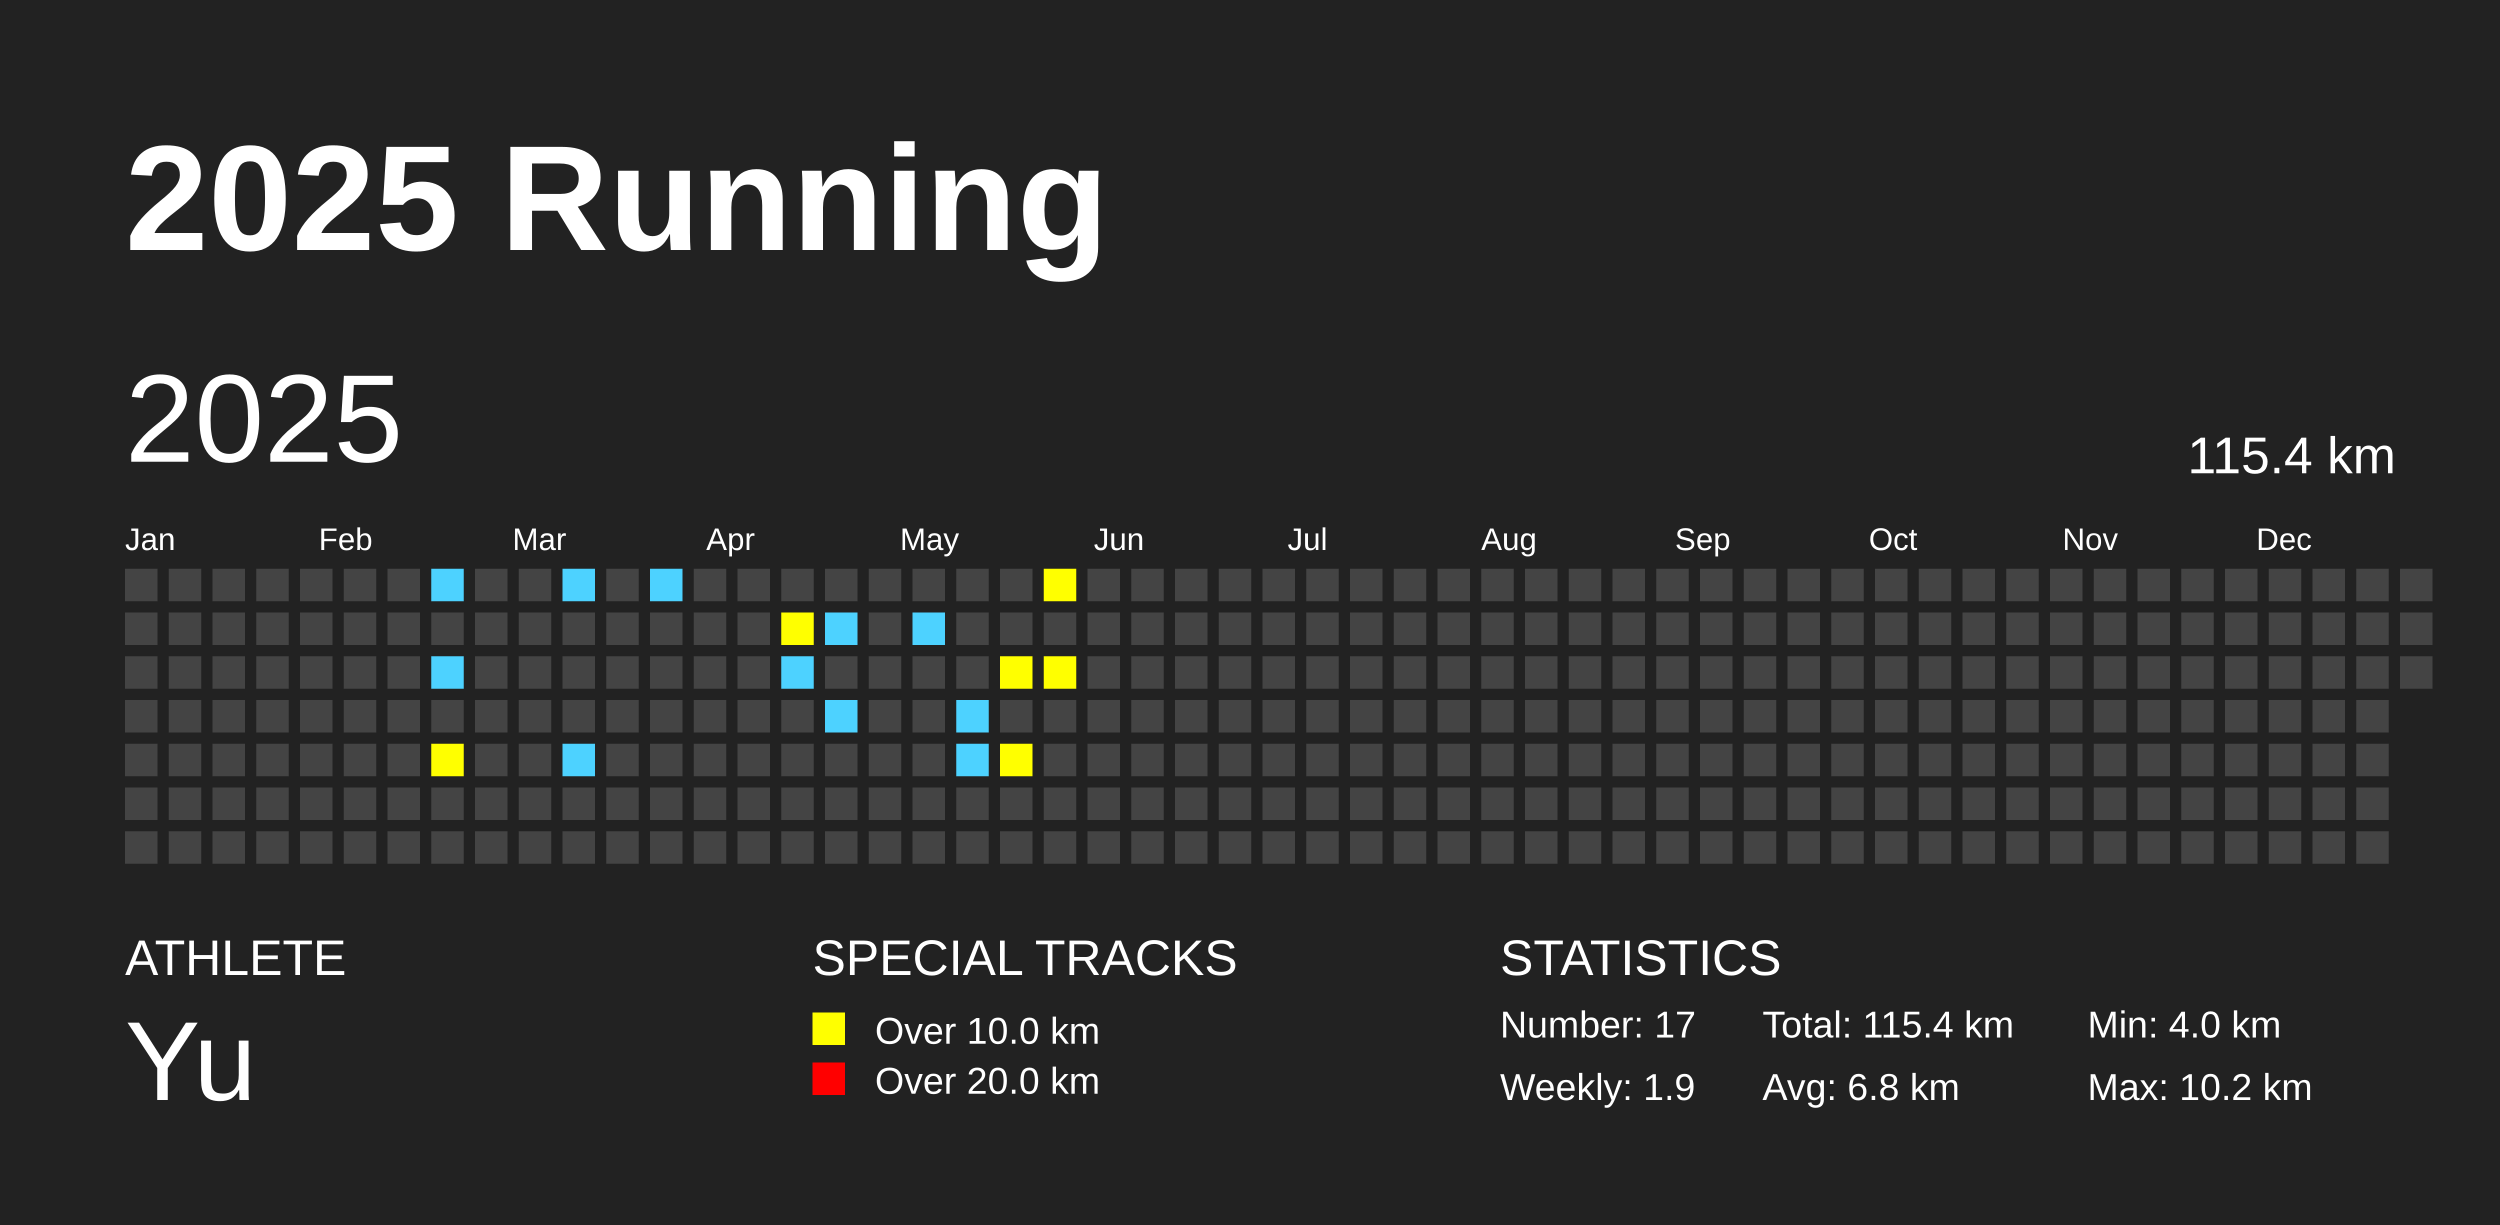
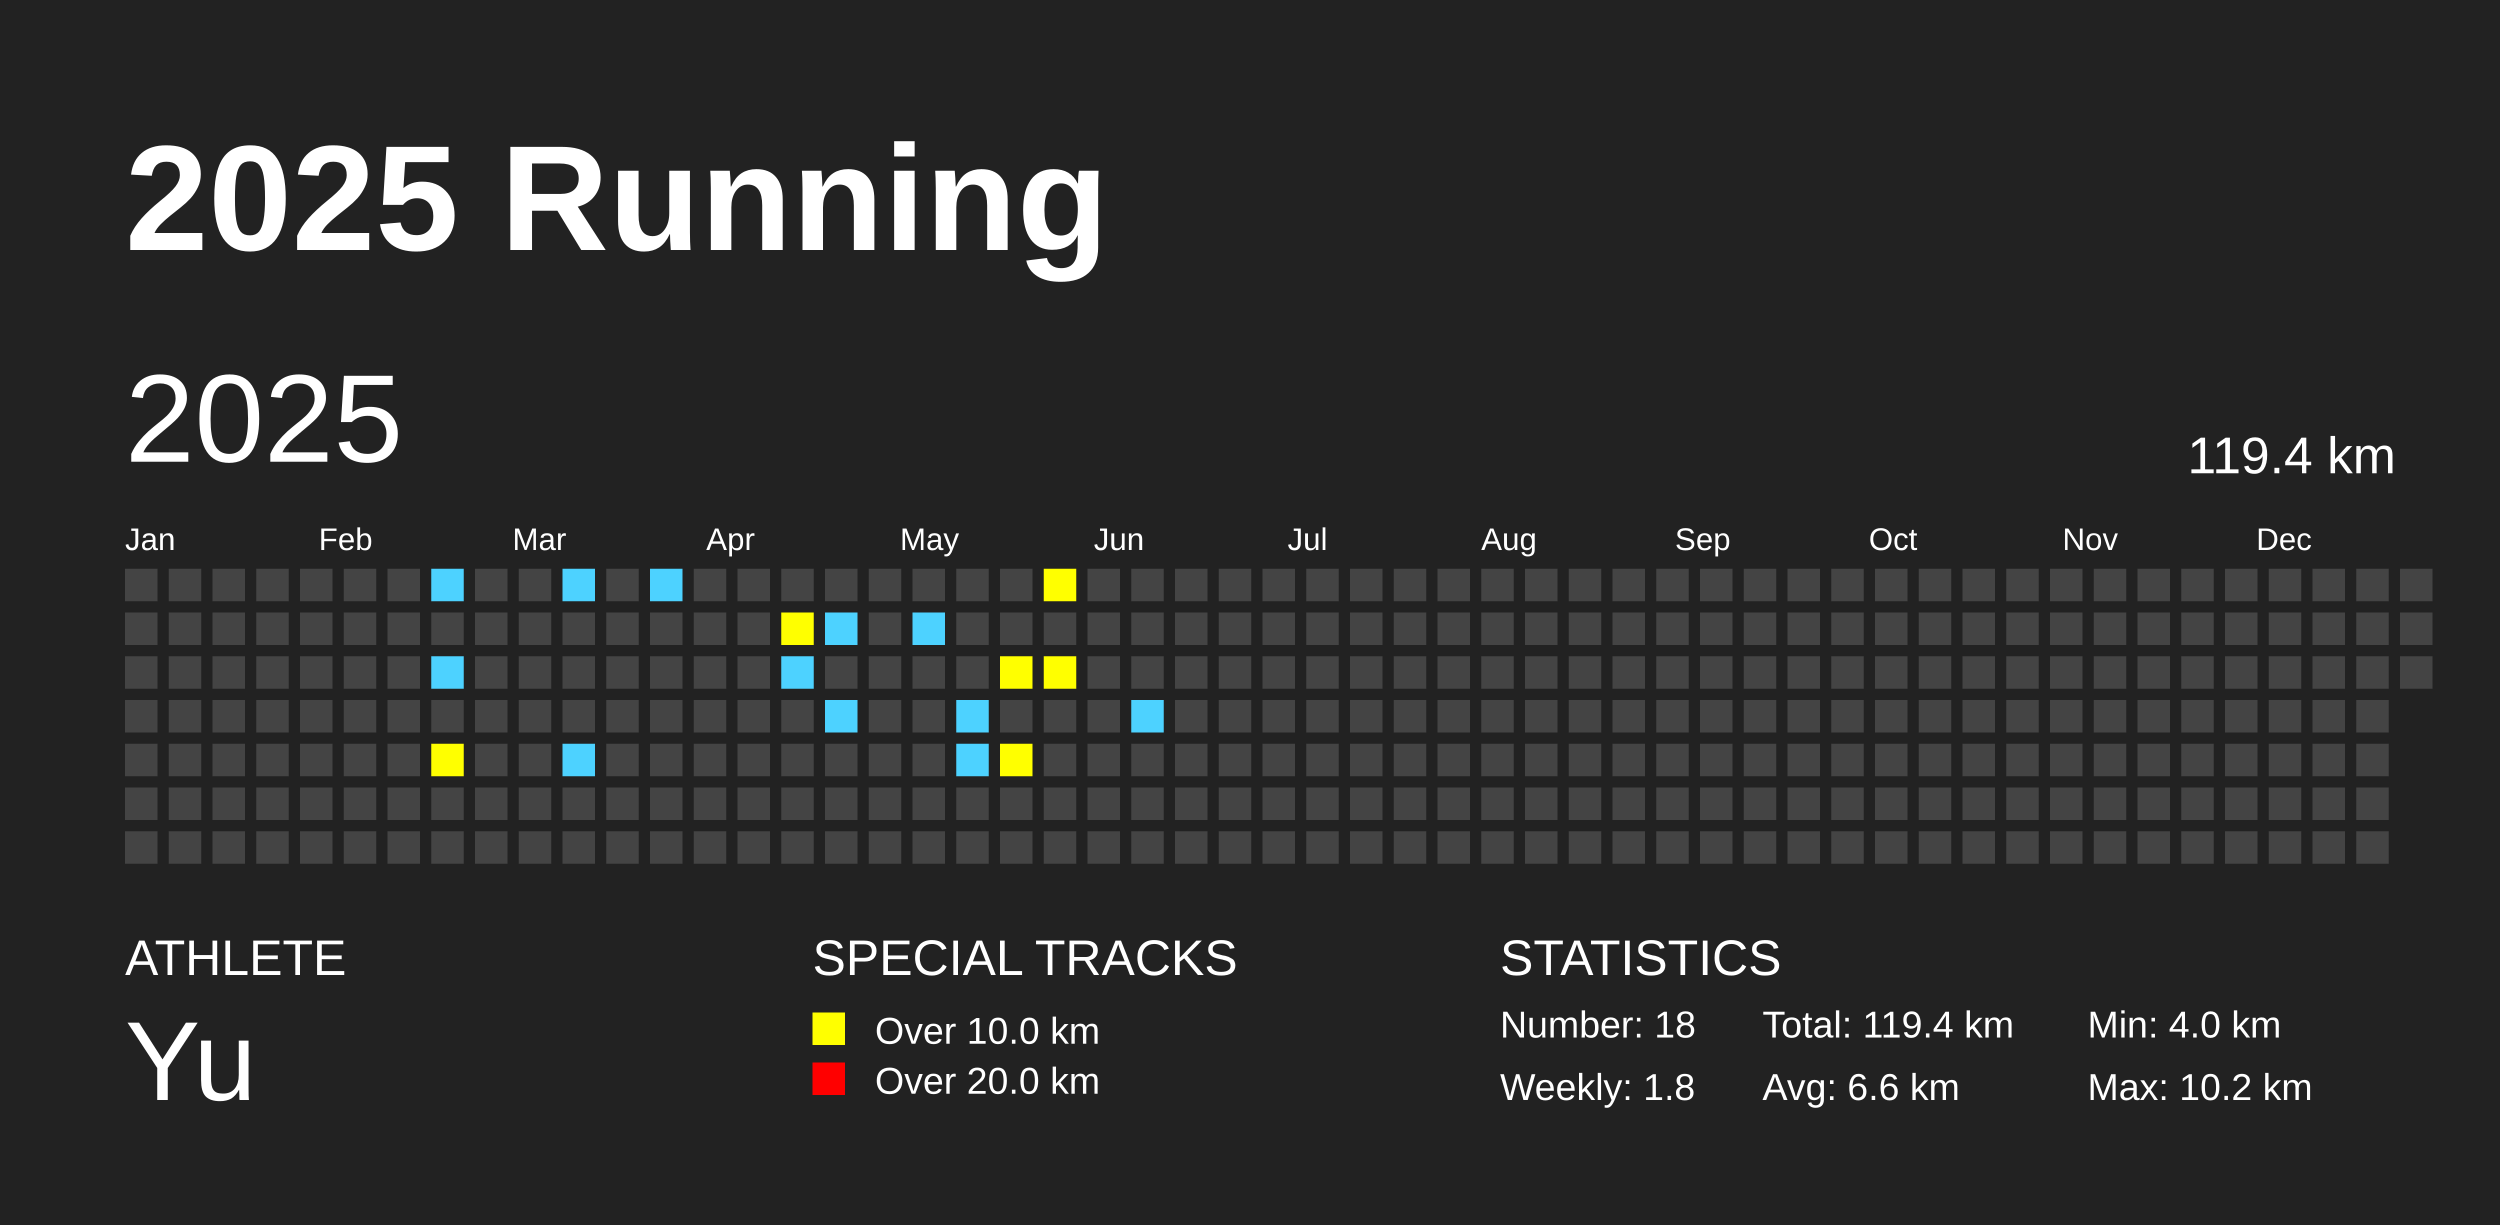
<svg xmlns="http://www.w3.org/2000/svg" baseProfile="full" height="98mm" version="1.1" viewBox="0,0,200,98" width="200mm">
  <defs />
  <rect fill="#222222" height="98" width="200" x="0" y="0" />
  <text fill="#FFFFFF" style="font-size:12px; font-family:Arial; font-weight:bold;" x="10" y="20">2025 Running</text>
  <text fill="#FFFFFF" style="font-size:4px; font-family:Arial" x="10" y="78">ATHLETE</text>
  <text fill="#FFFFFF" style="font-size:9px; font-family:Arial" x="10" y="88">Yu</text>
  <text fill="#FFFFFF" style="font-size:4px; font-family:Arial" x="65" y="78">SPECIAL TRACKS</text>
  <rect fill="yellow" height="2.6" width="2.6" x="65" y="81" />
  <text fill="#FFFFFF" style="font-size:3px; font-family:Arial" x="70" y="83.5">Over 10.0 km</text>
  <rect fill="red" height="2.6" width="2.6" x="65" y="85" />
  <text fill="#FFFFFF" style="font-size:3px; font-family:Arial" x="70" y="87.5">Over 20.0 km</text>
  <text fill="#FFFFFF" style="font-size:4px; font-family:Arial" x="120" y="78">STATISTICS</text>
-   <text fill="#FFFFFF" style="font-size:3px; font-family:Arial" x="120" y="83">Number: 17</text>
-   <text fill="#FFFFFF" style="font-size:3px; font-family:Arial" x="120" y="88">Weekly: 1.9</text>
-   <text fill="#FFFFFF" style="font-size:3px; font-family:Arial" x="141" y="83">Total: 115.4 km</text>
-   <text fill="#FFFFFF" style="font-size:3px; font-family:Arial" x="141" y="88">Avg: 6.8 km</text>
+   <text fill="#FFFFFF" style="font-size:3px; font-family:Arial" x="120" y="83">Number: 18</text>
+   <text fill="#FFFFFF" style="font-size:3px; font-family:Arial" x="120" y="88">Weekly: 1.8</text>
+   <text fill="#FFFFFF" style="font-size:3px; font-family:Arial" x="141" y="83">Total: 119.4 km</text>
+   <text fill="#FFFFFF" style="font-size:3px; font-family:Arial" x="141" y="88">Avg: 6.6 km</text>
  <text fill="#FFFFFF" style="font-size:3px; font-family:Arial" x="167" y="83">Min: 4.0 km</text>
  <text fill="#FFFFFF" style="font-size:3px; font-family:Arial" x="167" y="88">Max: 10.2 km</text>
  <text dominant-baseline="hanging" fill="#FFFFFF" style="font-size:10.0px; font-family:Arial;" x="10" y="30">2025</text>
-   <text dominant-baseline="hanging" fill="#FFFFFF" style="font-size:4.125px; font-family:Arial;" x="175" y="35">115.4 km</text>
+   <text dominant-baseline="hanging" fill="#FFFFFF" style="font-size:4.125px; font-family:Arial;" x="175" y="35">119.4 km</text>
  <text fill="#FFFFFF" style="font-size:2.5px; font-family:Arial" x="10.0" y="44">Jan</text>
  <text fill="#FFFFFF" style="font-size:2.5px; font-family:Arial" x="25.5" y="44">Feb</text>
  <text fill="#FFFFFF" style="font-size:2.5px; font-family:Arial" x="41.0" y="44">Mar</text>
  <text fill="#FFFFFF" style="font-size:2.5px; font-family:Arial" x="56.5" y="44">Apr</text>
  <text fill="#FFFFFF" style="font-size:2.5px; font-family:Arial" x="72.0" y="44">May</text>
  <text fill="#FFFFFF" style="font-size:2.5px; font-family:Arial" x="87.5" y="44">Jun</text>
  <text fill="#FFFFFF" style="font-size:2.5px; font-family:Arial" x="103.0" y="44">Jul</text>
  <text fill="#FFFFFF" style="font-size:2.5px; font-family:Arial" x="118.5" y="44">Aug</text>
  <text fill="#FFFFFF" style="font-size:2.5px; font-family:Arial" x="134.0" y="44">Sep</text>
  <text fill="#FFFFFF" style="font-size:2.5px; font-family:Arial" x="149.5" y="44">Oct</text>
  <text fill="#FFFFFF" style="font-size:2.5px; font-family:Arial" x="165.0" y="44">Nov</text>
  <text fill="#FFFFFF" style="font-size:2.5px; font-family:Arial" x="180.5" y="44">Dec</text>
  <rect fill="#444444" height="2.6" width="2.6" x="10.0" y="45.5" />
  <rect fill="#444444" height="2.6" width="2.6" x="10.0" y="49.0" />
  <rect fill="#444444" height="2.6" width="2.6" x="10.0" y="52.5" />
  <rect fill="#444444" height="2.6" width="2.6" x="10.0" y="56.0" />
  <rect fill="#444444" height="2.6" width="2.6" x="10.0" y="59.5" />
  <rect fill="#444444" height="2.6" width="2.6" x="10.0" y="63.0" />
  <rect fill="#444444" height="2.6" width="2.6" x="10.0" y="66.5" />
  <rect fill="#444444" height="2.6" width="2.6" x="13.5" y="45.5" />
  <rect fill="#444444" height="2.6" width="2.6" x="13.5" y="49.0" />
  <rect fill="#444444" height="2.6" width="2.6" x="13.5" y="52.5" />
  <rect fill="#444444" height="2.6" width="2.6" x="13.5" y="56.0" />
  <rect fill="#444444" height="2.6" width="2.6" x="13.5" y="59.5" />
  <rect fill="#444444" height="2.6" width="2.6" x="13.5" y="63.0" />
  <rect fill="#444444" height="2.6" width="2.6" x="13.5" y="66.5" />
  <rect fill="#444444" height="2.6" width="2.6" x="17.0" y="45.5" />
  <rect fill="#444444" height="2.6" width="2.6" x="17.0" y="49.0" />
  <rect fill="#444444" height="2.6" width="2.6" x="17.0" y="52.5" />
  <rect fill="#444444" height="2.6" width="2.6" x="17.0" y="56.0" />
  <rect fill="#444444" height="2.6" width="2.6" x="17.0" y="59.5" />
  <rect fill="#444444" height="2.6" width="2.6" x="17.0" y="63.0" />
  <rect fill="#444444" height="2.6" width="2.6" x="17.0" y="66.5" />
  <rect fill="#444444" height="2.6" width="2.6" x="20.5" y="45.5" />
  <rect fill="#444444" height="2.6" width="2.6" x="20.5" y="49.0" />
  <rect fill="#444444" height="2.6" width="2.6" x="20.5" y="52.5" />
  <rect fill="#444444" height="2.6" width="2.6" x="20.5" y="56.0" />
  <rect fill="#444444" height="2.6" width="2.6" x="20.5" y="59.5" />
  <rect fill="#444444" height="2.6" width="2.6" x="20.5" y="63.0" />
  <rect fill="#444444" height="2.6" width="2.6" x="20.5" y="66.5" />
  <rect fill="#444444" height="2.6" width="2.6" x="24.0" y="45.5" />
  <rect fill="#444444" height="2.6" width="2.6" x="24.0" y="49.0" />
  <rect fill="#444444" height="2.6" width="2.6" x="24.0" y="52.5" />
  <rect fill="#444444" height="2.6" width="2.6" x="24.0" y="56.0" />
  <rect fill="#444444" height="2.6" width="2.6" x="24.0" y="59.5" />
  <rect fill="#444444" height="2.6" width="2.6" x="24.0" y="63.0" />
  <rect fill="#444444" height="2.6" width="2.6" x="24.0" y="66.5" />
  <rect fill="#444444" height="2.6" width="2.6" x="27.5" y="45.5" />
  <rect fill="#444444" height="2.6" width="2.6" x="27.5" y="49.0" />
  <rect fill="#444444" height="2.6" width="2.6" x="27.5" y="52.5" />
  <rect fill="#444444" height="2.6" width="2.6" x="27.5" y="56.0" />
  <rect fill="#444444" height="2.6" width="2.6" x="27.5" y="59.5" />
  <rect fill="#444444" height="2.6" width="2.6" x="27.5" y="63.0" />
  <rect fill="#444444" height="2.6" width="2.6" x="27.5" y="66.5" />
  <rect fill="#444444" height="2.6" width="2.6" x="31.0" y="45.5" />
  <rect fill="#444444" height="2.6" width="2.6" x="31.0" y="49.0" />
  <rect fill="#444444" height="2.6" width="2.6" x="31.0" y="52.5" />
  <rect fill="#444444" height="2.6" width="2.6" x="31.0" y="56.0" />
  <rect fill="#444444" height="2.6" width="2.6" x="31.0" y="59.5" />
  <rect fill="#444444" height="2.6" width="2.6" x="31.0" y="63.0" />
  <rect fill="#444444" height="2.6" width="2.6" x="31.0" y="66.5" />
  <rect fill="#4DD2FF" height="2.6" width="2.6" x="34.5" y="45.5" />
  <rect fill="#444444" height="2.6" width="2.6" x="34.5" y="49.0" />
  <rect fill="#4DD2FF" height="2.6" width="2.6" x="34.5" y="52.5" />
  <rect fill="#444444" height="2.6" width="2.6" x="34.5" y="56.0" />
  <rect fill="yellow" height="2.6" width="2.6" x="34.5" y="59.5" />
  <rect fill="#444444" height="2.6" width="2.6" x="34.5" y="63.0" />
  <rect fill="#444444" height="2.6" width="2.6" x="34.5" y="66.5" />
  <rect fill="#444444" height="2.6" width="2.6" x="38.0" y="45.5" />
  <rect fill="#444444" height="2.6" width="2.6" x="38.0" y="49.0" />
  <rect fill="#444444" height="2.6" width="2.6" x="38.0" y="52.5" />
  <rect fill="#444444" height="2.6" width="2.6" x="38.0" y="56.0" />
  <rect fill="#444444" height="2.6" width="2.6" x="38.0" y="59.5" />
  <rect fill="#444444" height="2.6" width="2.6" x="38.0" y="63.0" />
  <rect fill="#444444" height="2.6" width="2.6" x="38.0" y="66.5" />
  <rect fill="#444444" height="2.6" width="2.6" x="41.5" y="45.5" />
  <rect fill="#444444" height="2.6" width="2.6" x="41.5" y="49.0" />
  <rect fill="#444444" height="2.6" width="2.6" x="41.5" y="52.5" />
  <rect fill="#444444" height="2.6" width="2.6" x="41.5" y="56.0" />
  <rect fill="#444444" height="2.6" width="2.6" x="41.5" y="59.5" />
  <rect fill="#444444" height="2.6" width="2.6" x="41.5" y="63.0" />
  <rect fill="#444444" height="2.6" width="2.6" x="41.5" y="66.5" />
  <rect fill="#4DD2FF" height="2.6" width="2.6" x="45.0" y="45.5" />
  <rect fill="#444444" height="2.6" width="2.6" x="45.0" y="49.0" />
  <rect fill="#444444" height="2.6" width="2.6" x="45.0" y="52.5" />
  <rect fill="#444444" height="2.6" width="2.6" x="45.0" y="56.0" />
  <rect fill="#4DD2FF" height="2.6" width="2.6" x="45.0" y="59.5" />
  <rect fill="#444444" height="2.6" width="2.6" x="45.0" y="63.0" />
  <rect fill="#444444" height="2.6" width="2.6" x="45.0" y="66.5" />
  <rect fill="#444444" height="2.6" width="2.6" x="48.5" y="45.5" />
  <rect fill="#444444" height="2.6" width="2.6" x="48.5" y="49.0" />
  <rect fill="#444444" height="2.6" width="2.6" x="48.5" y="52.5" />
  <rect fill="#444444" height="2.6" width="2.6" x="48.5" y="56.0" />
  <rect fill="#444444" height="2.6" width="2.6" x="48.5" y="59.5" />
  <rect fill="#444444" height="2.6" width="2.6" x="48.5" y="63.0" />
  <rect fill="#444444" height="2.6" width="2.6" x="48.5" y="66.5" />
  <rect fill="#4DD2FF" height="2.6" width="2.6" x="52.0" y="45.5" />
  <rect fill="#444444" height="2.6" width="2.6" x="52.0" y="49.0" />
  <rect fill="#444444" height="2.6" width="2.6" x="52.0" y="52.5" />
  <rect fill="#444444" height="2.6" width="2.6" x="52.0" y="56.0" />
  <rect fill="#444444" height="2.6" width="2.6" x="52.0" y="59.5" />
  <rect fill="#444444" height="2.6" width="2.6" x="52.0" y="63.0" />
  <rect fill="#444444" height="2.6" width="2.6" x="52.0" y="66.5" />
  <rect fill="#444444" height="2.6" width="2.6" x="55.5" y="45.5" />
  <rect fill="#444444" height="2.6" width="2.6" x="55.5" y="49.0" />
  <rect fill="#444444" height="2.6" width="2.6" x="55.5" y="52.5" />
  <rect fill="#444444" height="2.6" width="2.6" x="55.5" y="56.0" />
  <rect fill="#444444" height="2.6" width="2.6" x="55.5" y="59.5" />
  <rect fill="#444444" height="2.6" width="2.6" x="55.5" y="63.0" />
  <rect fill="#444444" height="2.6" width="2.6" x="55.5" y="66.5" />
  <rect fill="#444444" height="2.6" width="2.6" x="59.0" y="45.5" />
  <rect fill="#444444" height="2.6" width="2.6" x="59.0" y="49.0" />
  <rect fill="#444444" height="2.6" width="2.6" x="59.0" y="52.5" />
  <rect fill="#444444" height="2.6" width="2.6" x="59.0" y="56.0" />
  <rect fill="#444444" height="2.6" width="2.6" x="59.0" y="59.5" />
  <rect fill="#444444" height="2.6" width="2.6" x="59.0" y="63.0" />
  <rect fill="#444444" height="2.6" width="2.6" x="59.0" y="66.5" />
  <rect fill="#444444" height="2.6" width="2.6" x="62.5" y="45.5" />
  <rect fill="yellow" height="2.6" width="2.6" x="62.5" y="49.0" />
  <rect fill="#4DD2FF" height="2.6" width="2.6" x="62.5" y="52.5" />
  <rect fill="#444444" height="2.6" width="2.6" x="62.5" y="56.0" />
  <rect fill="#444444" height="2.6" width="2.6" x="62.5" y="59.5" />
  <rect fill="#444444" height="2.6" width="2.6" x="62.5" y="63.0" />
  <rect fill="#444444" height="2.6" width="2.6" x="62.5" y="66.5" />
  <rect fill="#444444" height="2.6" width="2.6" x="66.0" y="45.5" />
  <rect fill="#4DD2FF" height="2.6" width="2.6" x="66.0" y="49.0" />
  <rect fill="#444444" height="2.6" width="2.6" x="66.0" y="52.5" />
  <rect fill="#4DD2FF" height="2.6" width="2.6" x="66.0" y="56.0" />
  <rect fill="#444444" height="2.6" width="2.6" x="66.0" y="59.5" />
  <rect fill="#444444" height="2.6" width="2.6" x="66.0" y="63.0" />
  <rect fill="#444444" height="2.6" width="2.6" x="66.0" y="66.5" />
  <rect fill="#444444" height="2.6" width="2.6" x="69.5" y="45.5" />
  <rect fill="#444444" height="2.6" width="2.6" x="69.5" y="49.0" />
  <rect fill="#444444" height="2.6" width="2.6" x="69.5" y="52.5" />
  <rect fill="#444444" height="2.6" width="2.6" x="69.5" y="56.0" />
  <rect fill="#444444" height="2.6" width="2.6" x="69.5" y="59.5" />
  <rect fill="#444444" height="2.6" width="2.6" x="69.5" y="63.0" />
  <rect fill="#444444" height="2.6" width="2.6" x="69.5" y="66.5" />
  <rect fill="#444444" height="2.6" width="2.6" x="73.0" y="45.5" />
  <rect fill="#4DD2FF" height="2.6" width="2.6" x="73.0" y="49.0" />
  <rect fill="#444444" height="2.6" width="2.6" x="73.0" y="52.5" />
  <rect fill="#444444" height="2.6" width="2.6" x="73.0" y="56.0" />
  <rect fill="#444444" height="2.6" width="2.6" x="73.0" y="59.5" />
  <rect fill="#444444" height="2.6" width="2.6" x="73.0" y="63.0" />
  <rect fill="#444444" height="2.6" width="2.6" x="73.0" y="66.5" />
  <rect fill="#444444" height="2.6" width="2.6" x="76.5" y="45.5" />
  <rect fill="#444444" height="2.6" width="2.6" x="76.5" y="49.0" />
  <rect fill="#444444" height="2.6" width="2.6" x="76.5" y="52.5" />
  <rect fill="#4DD2FF" height="2.6" width="2.6" x="76.5" y="56.0" />
  <rect fill="#4DD2FF" height="2.6" width="2.6" x="76.5" y="59.5" />
  <rect fill="#444444" height="2.6" width="2.6" x="76.5" y="63.0" />
  <rect fill="#444444" height="2.6" width="2.6" x="76.5" y="66.5" />
  <rect fill="#444444" height="2.6" width="2.6" x="80.0" y="45.5" />
  <rect fill="#444444" height="2.6" width="2.6" x="80.0" y="49.0" />
  <rect fill="yellow" height="2.6" width="2.6" x="80.0" y="52.5" />
  <rect fill="#444444" height="2.6" width="2.6" x="80.0" y="56.0" />
  <rect fill="yellow" height="2.6" width="2.6" x="80.0" y="59.5" />
  <rect fill="#444444" height="2.6" width="2.6" x="80.0" y="63.0" />
  <rect fill="#444444" height="2.6" width="2.6" x="80.0" y="66.5" />
  <rect fill="yellow" height="2.6" width="2.6" x="83.5" y="45.5" />
  <rect fill="#444444" height="2.6" width="2.6" x="83.5" y="49.0" />
  <rect fill="yellow" height="2.6" width="2.6" x="83.5" y="52.5" />
  <rect fill="#444444" height="2.6" width="2.6" x="83.5" y="56.0" />
  <rect fill="#444444" height="2.6" width="2.6" x="83.5" y="59.5" />
  <rect fill="#444444" height="2.6" width="2.6" x="83.5" y="63.0" />
  <rect fill="#444444" height="2.6" width="2.6" x="83.5" y="66.5" />
  <rect fill="#444444" height="2.6" width="2.6" x="87.0" y="45.5" />
  <rect fill="#444444" height="2.6" width="2.6" x="87.0" y="49.0" />
  <rect fill="#444444" height="2.6" width="2.6" x="87.0" y="52.5" />
  <rect fill="#444444" height="2.6" width="2.6" x="87.0" y="56.0" />
  <rect fill="#444444" height="2.6" width="2.6" x="87.0" y="59.5" />
  <rect fill="#444444" height="2.6" width="2.6" x="87.0" y="63.0" />
  <rect fill="#444444" height="2.6" width="2.6" x="87.0" y="66.5" />
  <rect fill="#444444" height="2.6" width="2.6" x="90.5" y="45.5" />
  <rect fill="#444444" height="2.6" width="2.6" x="90.5" y="49.0" />
  <rect fill="#444444" height="2.6" width="2.6" x="90.5" y="52.5" />
-   <rect fill="#444444" height="2.6" width="2.6" x="90.5" y="56.0" />
+   <rect fill="#4DD2FF" height="2.6" width="2.6" x="90.5" y="56.0" />
  <rect fill="#444444" height="2.6" width="2.6" x="90.5" y="59.5" />
  <rect fill="#444444" height="2.6" width="2.6" x="90.5" y="63.0" />
  <rect fill="#444444" height="2.6" width="2.6" x="90.5" y="66.5" />
  <rect fill="#444444" height="2.6" width="2.6" x="94.0" y="45.5" />
  <rect fill="#444444" height="2.6" width="2.6" x="94.0" y="49.0" />
  <rect fill="#444444" height="2.6" width="2.6" x="94.0" y="52.5" />
  <rect fill="#444444" height="2.6" width="2.6" x="94.0" y="56.0" />
  <rect fill="#444444" height="2.6" width="2.6" x="94.0" y="59.5" />
  <rect fill="#444444" height="2.6" width="2.6" x="94.0" y="63.0" />
  <rect fill="#444444" height="2.6" width="2.6" x="94.0" y="66.5" />
  <rect fill="#444444" height="2.6" width="2.6" x="97.5" y="45.5" />
  <rect fill="#444444" height="2.6" width="2.6" x="97.5" y="49.0" />
  <rect fill="#444444" height="2.6" width="2.6" x="97.5" y="52.5" />
  <rect fill="#444444" height="2.6" width="2.6" x="97.5" y="56.0" />
  <rect fill="#444444" height="2.6" width="2.6" x="97.5" y="59.5" />
  <rect fill="#444444" height="2.6" width="2.6" x="97.5" y="63.0" />
  <rect fill="#444444" height="2.6" width="2.6" x="97.5" y="66.5" />
  <rect fill="#444444" height="2.6" width="2.6" x="101.0" y="45.5" />
  <rect fill="#444444" height="2.6" width="2.6" x="101.0" y="49.0" />
  <rect fill="#444444" height="2.6" width="2.6" x="101.0" y="52.5" />
  <rect fill="#444444" height="2.6" width="2.6" x="101.0" y="56.0" />
  <rect fill="#444444" height="2.6" width="2.6" x="101.0" y="59.5" />
  <rect fill="#444444" height="2.6" width="2.6" x="101.0" y="63.0" />
  <rect fill="#444444" height="2.6" width="2.6" x="101.0" y="66.5" />
  <rect fill="#444444" height="2.6" width="2.6" x="104.5" y="45.5" />
  <rect fill="#444444" height="2.6" width="2.6" x="104.5" y="49.0" />
  <rect fill="#444444" height="2.6" width="2.6" x="104.5" y="52.5" />
  <rect fill="#444444" height="2.6" width="2.6" x="104.5" y="56.0" />
  <rect fill="#444444" height="2.6" width="2.6" x="104.5" y="59.5" />
  <rect fill="#444444" height="2.6" width="2.6" x="104.5" y="63.0" />
  <rect fill="#444444" height="2.6" width="2.6" x="104.5" y="66.5" />
  <rect fill="#444444" height="2.6" width="2.6" x="108.0" y="45.5" />
  <rect fill="#444444" height="2.6" width="2.6" x="108.0" y="49.0" />
  <rect fill="#444444" height="2.6" width="2.6" x="108.0" y="52.5" />
  <rect fill="#444444" height="2.6" width="2.6" x="108.0" y="56.0" />
  <rect fill="#444444" height="2.6" width="2.6" x="108.0" y="59.5" />
  <rect fill="#444444" height="2.6" width="2.6" x="108.0" y="63.0" />
  <rect fill="#444444" height="2.6" width="2.6" x="108.0" y="66.5" />
  <rect fill="#444444" height="2.6" width="2.6" x="111.5" y="45.5" />
  <rect fill="#444444" height="2.6" width="2.6" x="111.5" y="49.0" />
  <rect fill="#444444" height="2.6" width="2.6" x="111.5" y="52.5" />
  <rect fill="#444444" height="2.6" width="2.6" x="111.5" y="56.0" />
  <rect fill="#444444" height="2.6" width="2.6" x="111.5" y="59.5" />
  <rect fill="#444444" height="2.6" width="2.6" x="111.5" y="63.0" />
  <rect fill="#444444" height="2.6" width="2.6" x="111.5" y="66.5" />
  <rect fill="#444444" height="2.6" width="2.6" x="115.0" y="45.5" />
  <rect fill="#444444" height="2.6" width="2.6" x="115.0" y="49.0" />
  <rect fill="#444444" height="2.6" width="2.6" x="115.0" y="52.5" />
  <rect fill="#444444" height="2.6" width="2.6" x="115.0" y="56.0" />
  <rect fill="#444444" height="2.6" width="2.6" x="115.0" y="59.5" />
  <rect fill="#444444" height="2.6" width="2.6" x="115.0" y="63.0" />
  <rect fill="#444444" height="2.6" width="2.6" x="115.0" y="66.5" />
  <rect fill="#444444" height="2.6" width="2.6" x="118.5" y="45.5" />
  <rect fill="#444444" height="2.6" width="2.6" x="118.5" y="49.0" />
  <rect fill="#444444" height="2.6" width="2.6" x="118.5" y="52.5" />
  <rect fill="#444444" height="2.6" width="2.6" x="118.5" y="56.0" />
  <rect fill="#444444" height="2.6" width="2.6" x="118.5" y="59.5" />
  <rect fill="#444444" height="2.6" width="2.6" x="118.5" y="63.0" />
  <rect fill="#444444" height="2.6" width="2.6" x="118.5" y="66.5" />
  <rect fill="#444444" height="2.6" width="2.6" x="122.0" y="45.5" />
  <rect fill="#444444" height="2.6" width="2.6" x="122.0" y="49.0" />
  <rect fill="#444444" height="2.6" width="2.6" x="122.0" y="52.5" />
  <rect fill="#444444" height="2.6" width="2.6" x="122.0" y="56.0" />
  <rect fill="#444444" height="2.6" width="2.6" x="122.0" y="59.5" />
  <rect fill="#444444" height="2.6" width="2.6" x="122.0" y="63.0" />
  <rect fill="#444444" height="2.6" width="2.6" x="122.0" y="66.5" />
  <rect fill="#444444" height="2.6" width="2.6" x="125.5" y="45.5" />
  <rect fill="#444444" height="2.6" width="2.6" x="125.5" y="49.0" />
  <rect fill="#444444" height="2.6" width="2.6" x="125.5" y="52.5" />
  <rect fill="#444444" height="2.6" width="2.6" x="125.5" y="56.0" />
  <rect fill="#444444" height="2.6" width="2.6" x="125.5" y="59.5" />
  <rect fill="#444444" height="2.6" width="2.6" x="125.5" y="63.0" />
  <rect fill="#444444" height="2.6" width="2.6" x="125.5" y="66.5" />
  <rect fill="#444444" height="2.6" width="2.6" x="129.0" y="45.5" />
  <rect fill="#444444" height="2.6" width="2.6" x="129.0" y="49.0" />
  <rect fill="#444444" height="2.6" width="2.6" x="129.0" y="52.5" />
  <rect fill="#444444" height="2.6" width="2.6" x="129.0" y="56.0" />
  <rect fill="#444444" height="2.6" width="2.6" x="129.0" y="59.5" />
  <rect fill="#444444" height="2.6" width="2.6" x="129.0" y="63.0" />
  <rect fill="#444444" height="2.6" width="2.6" x="129.0" y="66.5" />
  <rect fill="#444444" height="2.6" width="2.6" x="132.5" y="45.5" />
  <rect fill="#444444" height="2.6" width="2.6" x="132.5" y="49.0" />
  <rect fill="#444444" height="2.6" width="2.6" x="132.5" y="52.5" />
  <rect fill="#444444" height="2.6" width="2.6" x="132.5" y="56.0" />
  <rect fill="#444444" height="2.6" width="2.6" x="132.5" y="59.5" />
  <rect fill="#444444" height="2.6" width="2.6" x="132.5" y="63.0" />
  <rect fill="#444444" height="2.6" width="2.6" x="132.5" y="66.5" />
  <rect fill="#444444" height="2.6" width="2.6" x="136.0" y="45.5" />
  <rect fill="#444444" height="2.6" width="2.6" x="136.0" y="49.0" />
  <rect fill="#444444" height="2.6" width="2.6" x="136.0" y="52.5" />
  <rect fill="#444444" height="2.6" width="2.6" x="136.0" y="56.0" />
  <rect fill="#444444" height="2.6" width="2.6" x="136.0" y="59.5" />
  <rect fill="#444444" height="2.6" width="2.6" x="136.0" y="63.0" />
  <rect fill="#444444" height="2.6" width="2.6" x="136.0" y="66.5" />
  <rect fill="#444444" height="2.6" width="2.6" x="139.5" y="45.5" />
  <rect fill="#444444" height="2.6" width="2.6" x="139.5" y="49.0" />
  <rect fill="#444444" height="2.6" width="2.6" x="139.5" y="52.5" />
  <rect fill="#444444" height="2.6" width="2.6" x="139.5" y="56.0" />
  <rect fill="#444444" height="2.6" width="2.6" x="139.5" y="59.5" />
  <rect fill="#444444" height="2.6" width="2.6" x="139.5" y="63.0" />
  <rect fill="#444444" height="2.6" width="2.6" x="139.5" y="66.5" />
  <rect fill="#444444" height="2.6" width="2.6" x="143.0" y="45.5" />
  <rect fill="#444444" height="2.6" width="2.6" x="143.0" y="49.0" />
  <rect fill="#444444" height="2.6" width="2.6" x="143.0" y="52.5" />
  <rect fill="#444444" height="2.6" width="2.6" x="143.0" y="56.0" />
  <rect fill="#444444" height="2.6" width="2.6" x="143.0" y="59.5" />
  <rect fill="#444444" height="2.6" width="2.6" x="143.0" y="63.0" />
  <rect fill="#444444" height="2.6" width="2.6" x="143.0" y="66.5" />
  <rect fill="#444444" height="2.6" width="2.6" x="146.5" y="45.5" />
  <rect fill="#444444" height="2.6" width="2.6" x="146.5" y="49.0" />
  <rect fill="#444444" height="2.6" width="2.6" x="146.5" y="52.5" />
  <rect fill="#444444" height="2.6" width="2.6" x="146.5" y="56.0" />
  <rect fill="#444444" height="2.6" width="2.6" x="146.5" y="59.5" />
  <rect fill="#444444" height="2.6" width="2.6" x="146.5" y="63.0" />
  <rect fill="#444444" height="2.6" width="2.6" x="146.5" y="66.5" />
  <rect fill="#444444" height="2.6" width="2.6" x="150.0" y="45.5" />
  <rect fill="#444444" height="2.6" width="2.6" x="150.0" y="49.0" />
  <rect fill="#444444" height="2.6" width="2.6" x="150.0" y="52.5" />
  <rect fill="#444444" height="2.6" width="2.6" x="150.0" y="56.0" />
  <rect fill="#444444" height="2.6" width="2.6" x="150.0" y="59.5" />
  <rect fill="#444444" height="2.6" width="2.6" x="150.0" y="63.0" />
  <rect fill="#444444" height="2.6" width="2.6" x="150.0" y="66.5" />
  <rect fill="#444444" height="2.6" width="2.6" x="153.5" y="45.5" />
  <rect fill="#444444" height="2.6" width="2.6" x="153.5" y="49.0" />
  <rect fill="#444444" height="2.6" width="2.6" x="153.5" y="52.5" />
  <rect fill="#444444" height="2.6" width="2.6" x="153.5" y="56.0" />
  <rect fill="#444444" height="2.6" width="2.6" x="153.5" y="59.5" />
  <rect fill="#444444" height="2.6" width="2.6" x="153.5" y="63.0" />
  <rect fill="#444444" height="2.6" width="2.6" x="153.5" y="66.5" />
  <rect fill="#444444" height="2.6" width="2.6" x="157.0" y="45.5" />
  <rect fill="#444444" height="2.6" width="2.6" x="157.0" y="49.0" />
  <rect fill="#444444" height="2.6" width="2.6" x="157.0" y="52.5" />
  <rect fill="#444444" height="2.6" width="2.6" x="157.0" y="56.0" />
  <rect fill="#444444" height="2.6" width="2.6" x="157.0" y="59.5" />
  <rect fill="#444444" height="2.6" width="2.6" x="157.0" y="63.0" />
  <rect fill="#444444" height="2.6" width="2.6" x="157.0" y="66.5" />
  <rect fill="#444444" height="2.6" width="2.6" x="160.5" y="45.5" />
  <rect fill="#444444" height="2.6" width="2.6" x="160.5" y="49.0" />
  <rect fill="#444444" height="2.6" width="2.6" x="160.5" y="52.5" />
  <rect fill="#444444" height="2.6" width="2.6" x="160.5" y="56.0" />
  <rect fill="#444444" height="2.6" width="2.6" x="160.5" y="59.5" />
  <rect fill="#444444" height="2.6" width="2.6" x="160.5" y="63.0" />
  <rect fill="#444444" height="2.6" width="2.6" x="160.5" y="66.5" />
  <rect fill="#444444" height="2.6" width="2.6" x="164.0" y="45.5" />
  <rect fill="#444444" height="2.6" width="2.6" x="164.0" y="49.0" />
  <rect fill="#444444" height="2.6" width="2.6" x="164.0" y="52.5" />
  <rect fill="#444444" height="2.6" width="2.6" x="164.0" y="56.0" />
  <rect fill="#444444" height="2.6" width="2.6" x="164.0" y="59.5" />
  <rect fill="#444444" height="2.6" width="2.6" x="164.0" y="63.0" />
  <rect fill="#444444" height="2.6" width="2.6" x="164.0" y="66.5" />
  <rect fill="#444444" height="2.6" width="2.6" x="167.5" y="45.5" />
  <rect fill="#444444" height="2.6" width="2.6" x="167.5" y="49.0" />
  <rect fill="#444444" height="2.6" width="2.6" x="167.5" y="52.5" />
  <rect fill="#444444" height="2.6" width="2.6" x="167.5" y="56.0" />
  <rect fill="#444444" height="2.6" width="2.6" x="167.5" y="59.5" />
  <rect fill="#444444" height="2.6" width="2.6" x="167.5" y="63.0" />
  <rect fill="#444444" height="2.6" width="2.6" x="167.5" y="66.5" />
  <rect fill="#444444" height="2.6" width="2.6" x="171.0" y="45.5" />
  <rect fill="#444444" height="2.6" width="2.6" x="171.0" y="49.0" />
  <rect fill="#444444" height="2.6" width="2.6" x="171.0" y="52.5" />
  <rect fill="#444444" height="2.6" width="2.6" x="171.0" y="56.0" />
  <rect fill="#444444" height="2.6" width="2.6" x="171.0" y="59.5" />
  <rect fill="#444444" height="2.6" width="2.6" x="171.0" y="63.0" />
  <rect fill="#444444" height="2.6" width="2.6" x="171.0" y="66.5" />
  <rect fill="#444444" height="2.6" width="2.6" x="174.5" y="45.5" />
  <rect fill="#444444" height="2.6" width="2.6" x="174.5" y="49.0" />
  <rect fill="#444444" height="2.6" width="2.6" x="174.5" y="52.5" />
  <rect fill="#444444" height="2.6" width="2.6" x="174.5" y="56.0" />
  <rect fill="#444444" height="2.6" width="2.6" x="174.5" y="59.5" />
  <rect fill="#444444" height="2.6" width="2.6" x="174.5" y="63.0" />
  <rect fill="#444444" height="2.6" width="2.6" x="174.5" y="66.5" />
  <rect fill="#444444" height="2.6" width="2.6" x="178.0" y="45.5" />
  <rect fill="#444444" height="2.6" width="2.6" x="178.0" y="49.0" />
  <rect fill="#444444" height="2.6" width="2.6" x="178.0" y="52.5" />
  <rect fill="#444444" height="2.6" width="2.6" x="178.0" y="56.0" />
  <rect fill="#444444" height="2.6" width="2.6" x="178.0" y="59.5" />
  <rect fill="#444444" height="2.6" width="2.6" x="178.0" y="63.0" />
  <rect fill="#444444" height="2.6" width="2.6" x="178.0" y="66.5" />
  <rect fill="#444444" height="2.6" width="2.6" x="181.5" y="45.5" />
  <rect fill="#444444" height="2.6" width="2.6" x="181.5" y="49.0" />
  <rect fill="#444444" height="2.6" width="2.6" x="181.5" y="52.5" />
  <rect fill="#444444" height="2.6" width="2.6" x="181.5" y="56.0" />
  <rect fill="#444444" height="2.6" width="2.6" x="181.5" y="59.5" />
  <rect fill="#444444" height="2.6" width="2.6" x="181.5" y="63.0" />
  <rect fill="#444444" height="2.6" width="2.6" x="181.5" y="66.5" />
  <rect fill="#444444" height="2.6" width="2.6" x="185.0" y="45.5" />
  <rect fill="#444444" height="2.6" width="2.6" x="185.0" y="49.0" />
  <rect fill="#444444" height="2.6" width="2.6" x="185.0" y="52.5" />
  <rect fill="#444444" height="2.6" width="2.6" x="185.0" y="56.0" />
  <rect fill="#444444" height="2.6" width="2.6" x="185.0" y="59.5" />
  <rect fill="#444444" height="2.6" width="2.6" x="185.0" y="63.0" />
  <rect fill="#444444" height="2.6" width="2.6" x="185.0" y="66.5" />
  <rect fill="#444444" height="2.6" width="2.6" x="188.5" y="45.5" />
  <rect fill="#444444" height="2.6" width="2.6" x="188.5" y="49.0" />
  <rect fill="#444444" height="2.6" width="2.6" x="188.5" y="52.5" />
  <rect fill="#444444" height="2.6" width="2.6" x="188.5" y="56.0" />
  <rect fill="#444444" height="2.6" width="2.6" x="188.5" y="59.5" />
  <rect fill="#444444" height="2.6" width="2.6" x="188.5" y="63.0" />
  <rect fill="#444444" height="2.6" width="2.6" x="188.5" y="66.5" />
  <rect fill="#444444" height="2.6" width="2.6" x="192.0" y="45.5" />
  <rect fill="#444444" height="2.6" width="2.6" x="192.0" y="49.0" />
  <rect fill="#444444" height="2.6" width="2.6" x="192.0" y="52.5" />
</svg>
